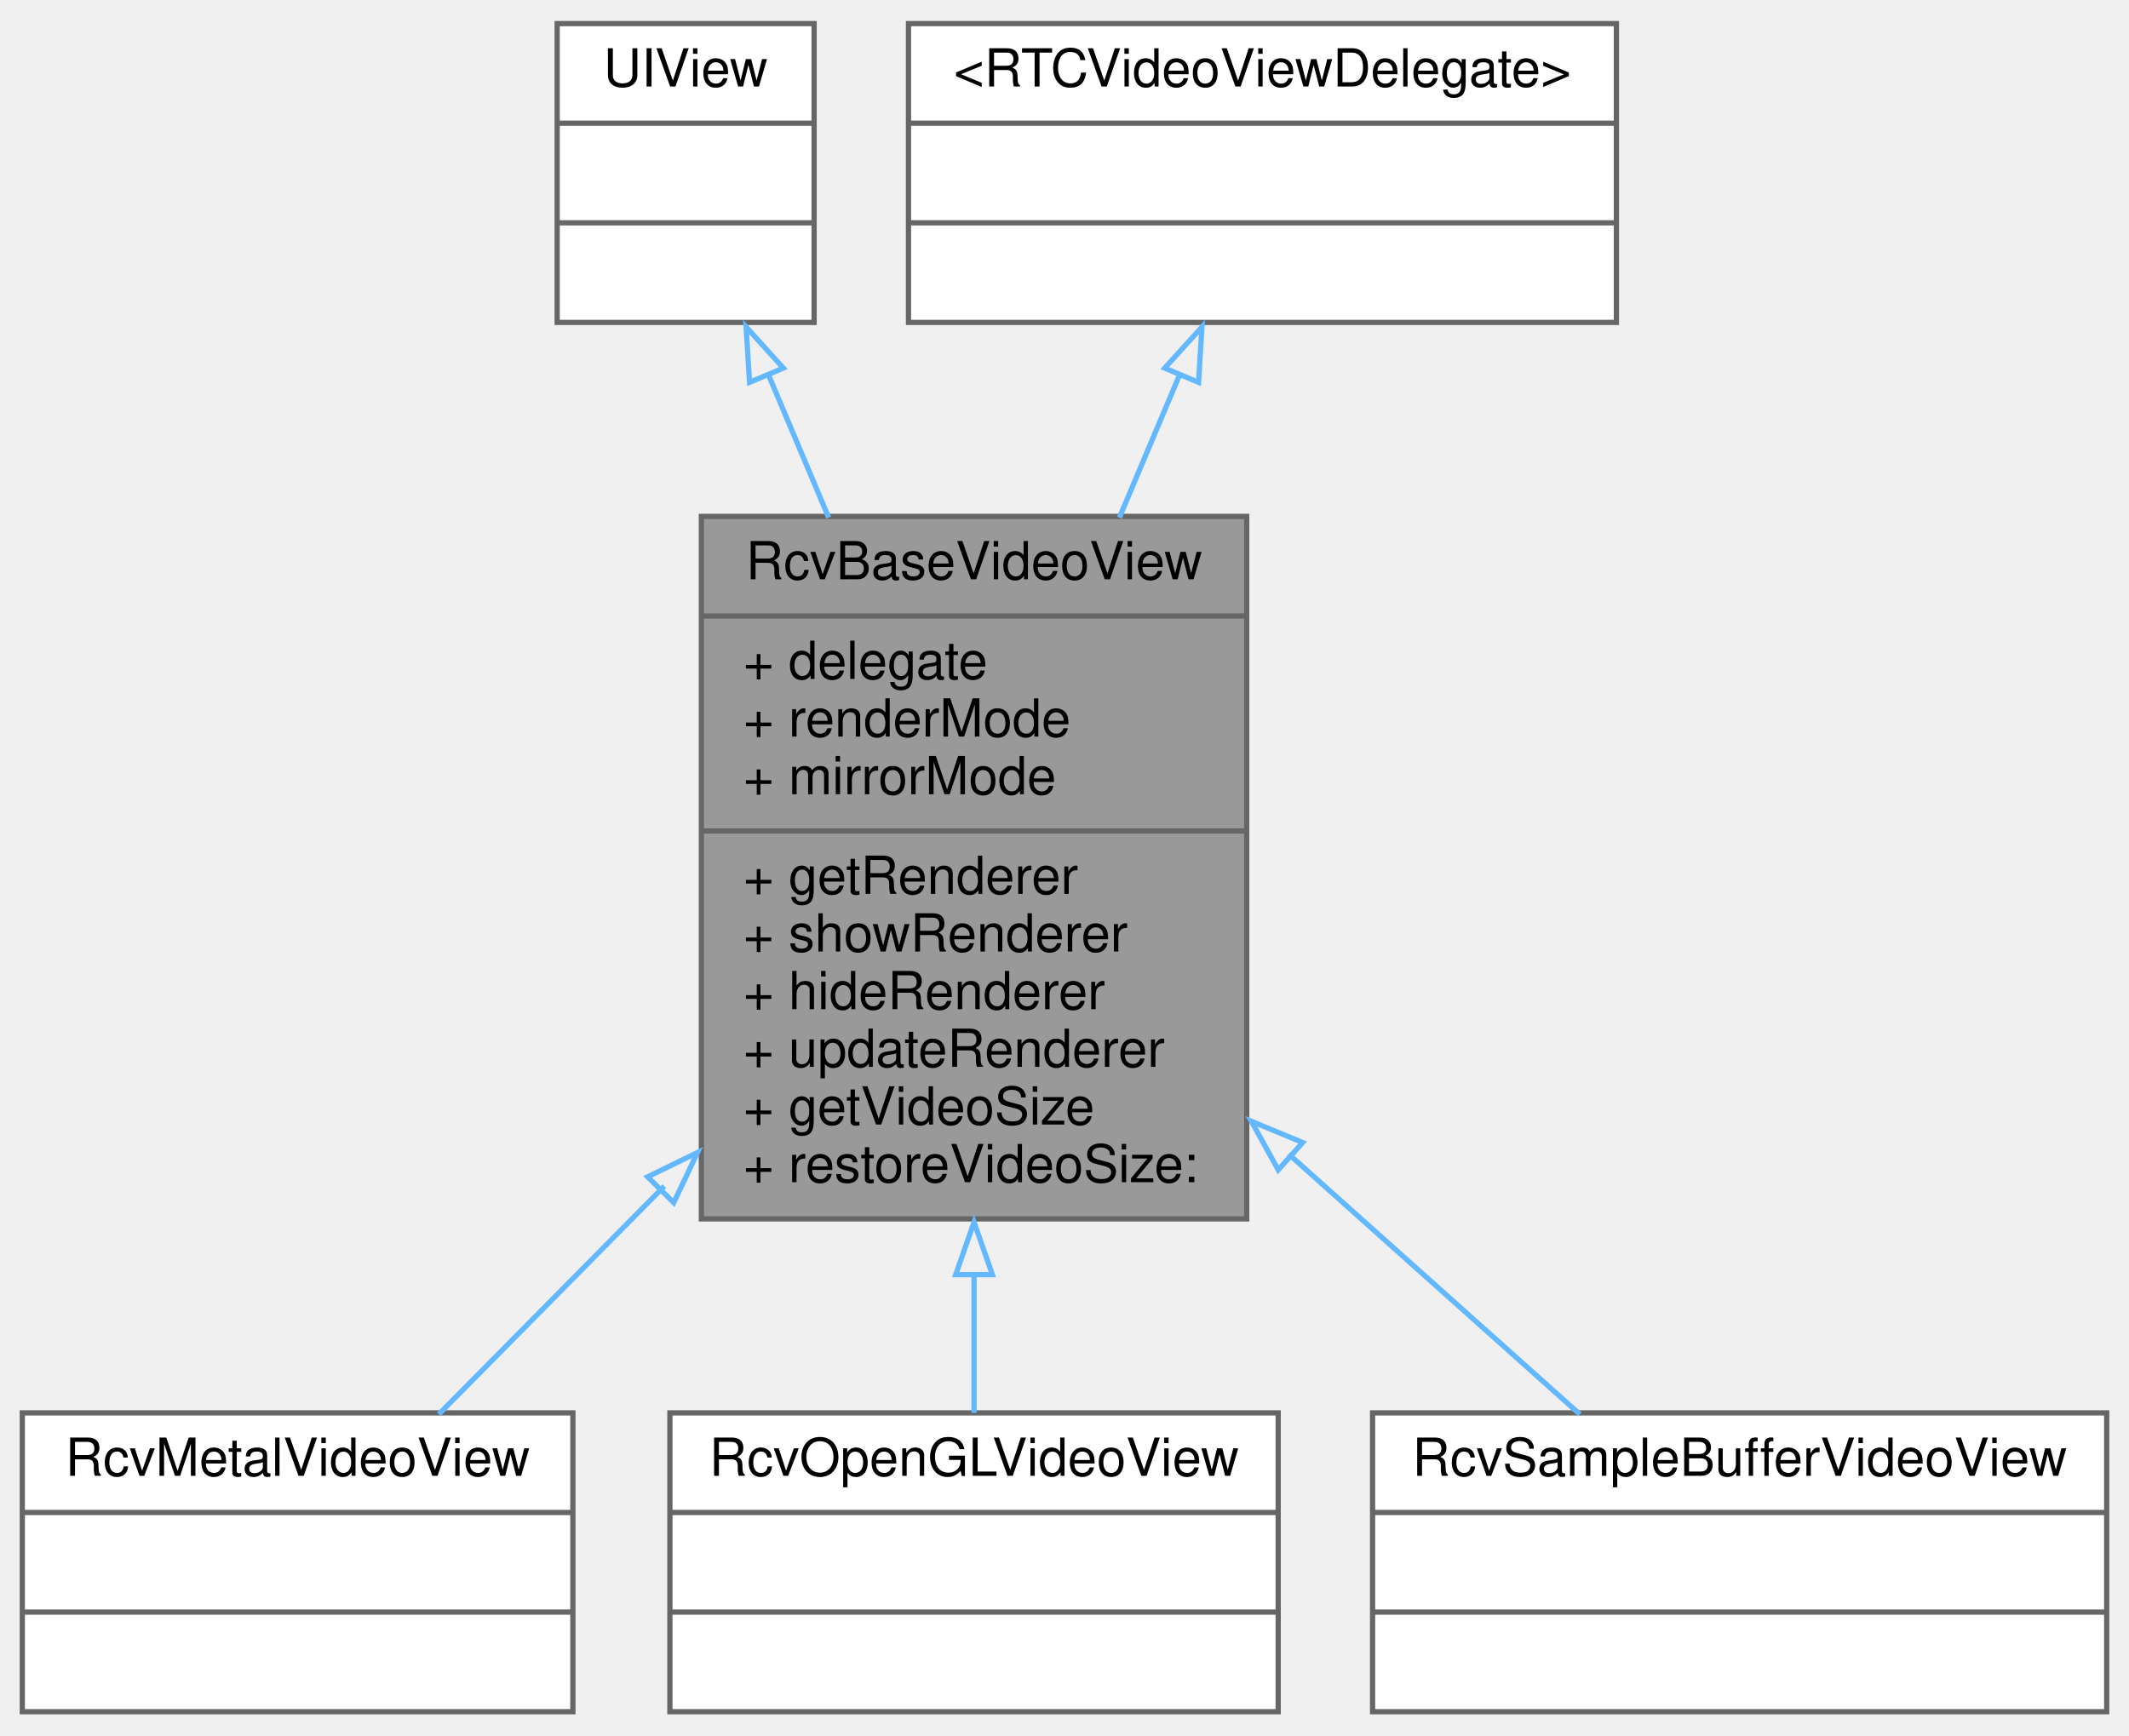
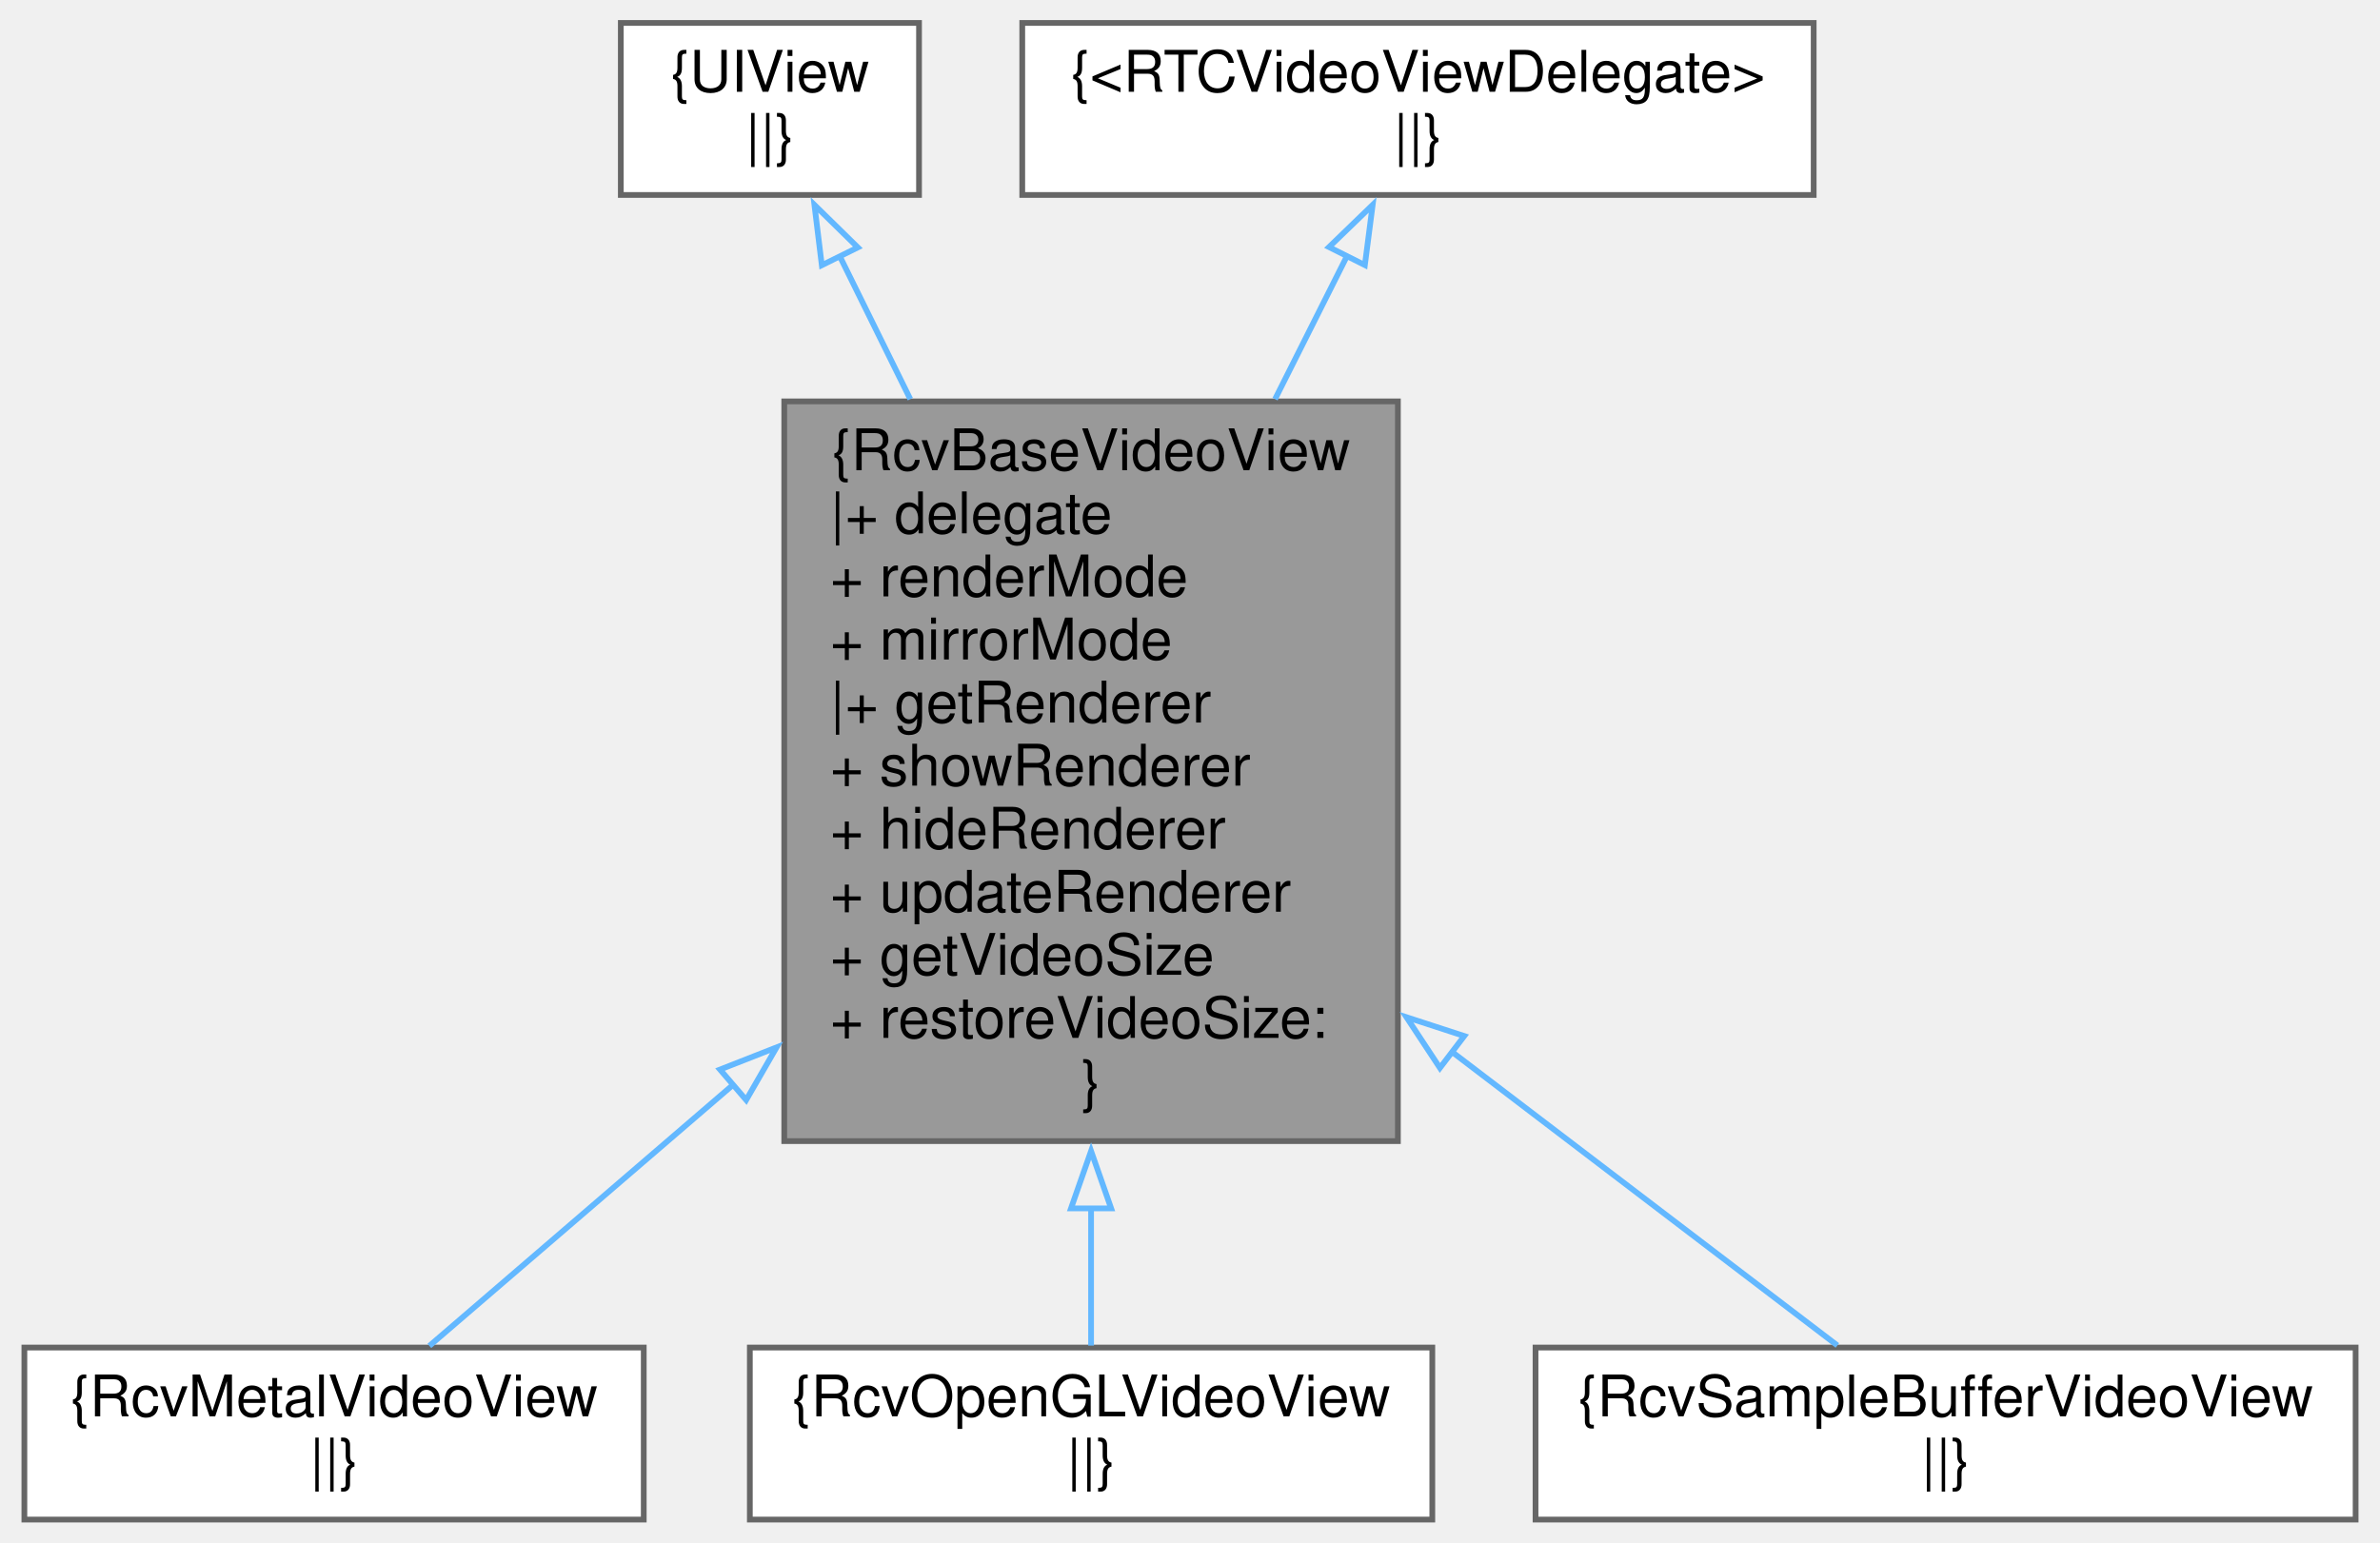
- <svg xmlns="http://www.w3.org/2000/svg" xmlns:xlink="http://www.w3.org/1999/xlink" width="406pt" height="331pt" viewBox="0.00 0.00 405.50 331.00">
-   <g id="graph0" class="graph" transform="scale(1 1) rotate(0) translate(4 327)">
+ <svg xmlns="http://www.w3.org/2000/svg" xmlns:xlink="http://www.w3.org/1999/xlink" width="415pt" height="269pt" viewBox="0.00 0.00 414.50 269.00">
+   <g id="graph0" class="graph" transform="scale(1 1) rotate(0) translate(4 265)">
    <g id="node1" class="node">
      <g id="a_node1">
        <a xlink:title=" ">
-           <polygon fill="#999999" stroke="#666666" points="129.5,-94.5 129.5,-228.5 233.5,-228.5 233.5,-94.5 129.5,-94.5" />
-           <text text-anchor="middle" x="181.5" y="-216.5" font-family="Helvetica,sans-Serif" font-size="10.00">RcvBaseVideoView</text>
-           <polyline fill="none" stroke="#666666" points="129.5,-209.5 233.5,-209.5" />
-           <text text-anchor="start" x="137.5" y="-197.5" font-family="Helvetica,sans-Serif" font-size="10.00">+ delegate</text>
-           <text text-anchor="start" x="137.5" y="-186.5" font-family="Helvetica,sans-Serif" font-size="10.00">+ renderMode</text>
-           <text text-anchor="start" x="137.5" y="-175.5" font-family="Helvetica,sans-Serif" font-size="10.00">+ mirrorMode</text>
-           <polyline fill="none" stroke="#666666" points="129.5,-168.5 233.5,-168.5" />
-           <text text-anchor="start" x="137.5" y="-156.5" font-family="Helvetica,sans-Serif" font-size="10.00">+ getRenderer</text>
-           <text text-anchor="start" x="137.5" y="-145.5" font-family="Helvetica,sans-Serif" font-size="10.00">+ showRenderer</text>
-           <text text-anchor="start" x="137.5" y="-134.5" font-family="Helvetica,sans-Serif" font-size="10.00">+ hideRenderer</text>
-           <text text-anchor="start" x="137.5" y="-123.5" font-family="Helvetica,sans-Serif" font-size="10.00">+ updateRenderer</text>
-           <text text-anchor="start" x="137.5" y="-112.5" font-family="Helvetica,sans-Serif" font-size="10.00">+ getVideoSize</text>
-           <text text-anchor="start" x="137.5" y="-101.5" font-family="Helvetica,sans-Serif" font-size="10.00">+ restoreVideoSize:</text>
+           <polygon fill="#999999" stroke="#666666" points="239.5,-195 132.5,-195 132.5,-66 239.5,-66 239.5,-195" />
+           <text text-anchor="middle" x="186" y="-183" font-family="Helvetica,sans-Serif" font-size="10.00">{RcvBaseVideoView</text>
+           <text text-anchor="start" x="140.5" y="-172" font-family="Helvetica,sans-Serif" font-size="10.00">|+ delegate</text>
+           <text text-anchor="start" x="140.5" y="-161" font-family="Helvetica,sans-Serif" font-size="10.00">+ renderMode</text>
+           <text text-anchor="start" x="140.5" y="-150" font-family="Helvetica,sans-Serif" font-size="10.00">+ mirrorMode</text>
+           <text text-anchor="start" x="140.5" y="-139" font-family="Helvetica,sans-Serif" font-size="10.00">|+ getRenderer</text>
+           <text text-anchor="start" x="140.5" y="-128" font-family="Helvetica,sans-Serif" font-size="10.00">+ showRenderer</text>
+           <text text-anchor="start" x="140.5" y="-117" font-family="Helvetica,sans-Serif" font-size="10.00">+ hideRenderer</text>
+           <text text-anchor="start" x="140.5" y="-106" font-family="Helvetica,sans-Serif" font-size="10.00">+ updateRenderer</text>
+           <text text-anchor="start" x="140.5" y="-95" font-family="Helvetica,sans-Serif" font-size="10.00">+ getVideoSize</text>
+           <text text-anchor="start" x="140.5" y="-84" font-family="Helvetica,sans-Serif" font-size="10.00">+ restoreVideoSize:</text>
+           <text text-anchor="middle" x="186" y="-73" font-family="Helvetica,sans-Serif" font-size="10.00">}</text>
        </a>
      </g>
    </g>
    <g id="node4" class="node">
      <g id="a_node4">
        <a xlink:href="interface_rcv_metal_video_view.html" target="_top" xlink:title=" ">
-           <polygon fill="white" stroke="#666666" points="0,-0.5 0,-57.5 105,-57.5 105,-0.5 0,-0.5" />
-           <text text-anchor="middle" x="52.5" y="-45.5" font-family="Helvetica,sans-Serif" font-size="10.00">RcvMetalVideoView</text>
-           <polyline fill="none" stroke="#666666" points="0,-38.5 105,-38.5" />
-           <text text-anchor="middle" x="52.5" y="-26.5" font-family="Helvetica,sans-Serif" font-size="10.00"> </text>
-           <polyline fill="none" stroke="#666666" points="0,-19.5 105,-19.5" />
-           <text text-anchor="middle" x="52.5" y="-7.5" font-family="Helvetica,sans-Serif" font-size="10.00"> </text>
+           <polygon fill="white" stroke="#666666" points="108,-30 0,-30 0,0 108,0 108,-30" />
+           <text text-anchor="middle" x="54" y="-18" font-family="Helvetica,sans-Serif" font-size="10.00">{RcvMetalVideoView</text>
+           <text text-anchor="middle" x="54" y="-7" font-family="Helvetica,sans-Serif" font-size="10.00">||}</text>
        </a>
      </g>
    </g>
    <g id="edge3" class="edge">
-       <path fill="none" stroke="#63b8ff" d="M122.44,-100.75C107.4,-85.54 91.97,-69.93 79.44,-57.25" />
-       <polygon fill="none" stroke="#63b8ff" points="119.25,-102.52 128.77,-107.17 124.23,-97.6 119.25,-102.52" />
+       <path fill="none" stroke="#63b8ff" d="M123.68,-75.91C104.13,-59.1 84.14,-41.92 70.62,-30.29" />
+       <polygon fill="none" stroke="#63b8ff" points="121.3,-78.48 131.16,-82.35 125.86,-73.17 121.3,-78.48" />
    </g>
    <g id="node5" class="node">
      <g id="a_node5">
        <a xlink:href="interface_rcv_open_g_l_video_view.html" target="_top" xlink:title=" ">
-           <polygon fill="white" stroke="#666666" points="123.5,-0.5 123.5,-57.5 239.5,-57.5 239.5,-0.5 123.5,-0.5" />
-           <text text-anchor="middle" x="181.5" y="-45.5" font-family="Helvetica,sans-Serif" font-size="10.00">RcvOpenGLVideoView</text>
-           <polyline fill="none" stroke="#666666" points="123.5,-38.5 239.5,-38.5" />
-           <text text-anchor="middle" x="181.5" y="-26.5" font-family="Helvetica,sans-Serif" font-size="10.00"> </text>
-           <polyline fill="none" stroke="#666666" points="123.5,-19.5 239.5,-19.5" />
-           <text text-anchor="middle" x="181.5" y="-7.5" font-family="Helvetica,sans-Serif" font-size="10.00"> </text>
+           <polygon fill="white" stroke="#666666" points="245.5,-30 126.5,-30 126.5,0 245.5,0 245.5,-30" />
+           <text text-anchor="middle" x="186" y="-18" font-family="Helvetica,sans-Serif" font-size="10.00">{RcvOpenGLVideoView</text>
+           <text text-anchor="middle" x="186" y="-7" font-family="Helvetica,sans-Serif" font-size="10.00">||}</text>
        </a>
      </g>
    </g>
    <g id="edge4" class="edge">
-       <path fill="none" stroke="#63b8ff" d="M181.5,-84.09C181.5,-74.62 181.5,-65.48 181.5,-57.49" />
-       <polygon fill="none" stroke="#63b8ff" points="178,-83.87 181.5,-93.87 185,-83.87 178,-83.87" />
+       <path fill="none" stroke="#63b8ff" d="M186,-54.42C186,-45.33 186,-36.94 186,-30.34" />
+       <polygon fill="none" stroke="#63b8ff" points="182.5,-54.27 186,-64.27 189.5,-54.27 182.5,-54.27" />
    </g>
    <g id="node6" class="node">
      <g id="a_node6">
        <a xlink:href="interface_rcv_sample_buffer_video_view.html" target="_top" xlink:title=" ">
-           <polygon fill="white" stroke="#666666" points="257.5,-0.5 257.5,-57.5 397.5,-57.5 397.5,-0.5 257.5,-0.5" />
-           <text text-anchor="middle" x="327.5" y="-45.5" font-family="Helvetica,sans-Serif" font-size="10.00">RcvSampleBufferVideoView</text>
-           <polyline fill="none" stroke="#666666" points="257.5,-38.5 397.5,-38.5" />
-           <text text-anchor="middle" x="327.5" y="-26.5" font-family="Helvetica,sans-Serif" font-size="10.00"> </text>
-           <polyline fill="none" stroke="#666666" points="257.5,-19.5 397.5,-19.5" />
-           <text text-anchor="middle" x="327.5" y="-7.5" font-family="Helvetica,sans-Serif" font-size="10.00"> </text>
+           <polygon fill="white" stroke="#666666" points="406.5,-30 263.5,-30 263.5,0 406.5,0 406.5,-30" />
+           <text text-anchor="middle" x="335" y="-18" font-family="Helvetica,sans-Serif" font-size="10.00">{RcvSampleBufferVideoView</text>
+           <text text-anchor="middle" x="335" y="-7" font-family="Helvetica,sans-Serif" font-size="10.00">||}</text>
        </a>
      </g>
    </g>
    <g id="edge5" class="edge">
-       <path fill="none" stroke="#63b8ff" d="M241.48,-106.88C260.59,-89.8 280.93,-71.62 297.03,-57.23" />
-       <polygon fill="none" stroke="#63b8ff" points="239.51,-103.85 234.39,-113.12 244.17,-109.07 239.51,-103.85" />
+       <path fill="none" stroke="#63b8ff" d="M248.66,-81.77C273.01,-63.22 299.08,-43.36 316.13,-30.37" />
+       <polygon fill="none" stroke="#63b8ff" points="246.83,-78.76 241,-87.61 251.07,-84.33 246.83,-78.76" />
    </g>
    <g id="node2" class="node">
      <g id="a_node2">
        <a xlink:title=" ">
-           <polygon fill="white" stroke="#666666" points="102,-265.5 102,-322.5 151,-322.5 151,-265.5 102,-265.5" />
-           <text text-anchor="middle" x="126.5" y="-310.5" font-family="Helvetica,sans-Serif" font-size="10.00">UIView</text>
-           <polyline fill="none" stroke="#666666" points="102,-303.5 151,-303.5" />
-           <text text-anchor="middle" x="126.5" y="-291.5" font-family="Helvetica,sans-Serif" font-size="10.00"> </text>
-           <polyline fill="none" stroke="#666666" points="102,-284.5 151,-284.5" />
-           <text text-anchor="middle" x="126.5" y="-272.5" font-family="Helvetica,sans-Serif" font-size="10.00"> </text>
+           <polygon fill="white" stroke="#666666" points="156,-261 104,-261 104,-231 156,-231 156,-261" />
+           <text text-anchor="middle" x="130" y="-249" font-family="Helvetica,sans-Serif" font-size="10.00">{UIView</text>
+           <text text-anchor="middle" x="130" y="-238" font-family="Helvetica,sans-Serif" font-size="10.00">||}</text>
        </a>
      </g>
    </g>
    <g id="edge1" class="edge">
-       <path fill="none" stroke="#63b8ff" d="M142.25,-255.62C145.87,-247.03 149.82,-237.66 153.78,-228.27" />
-       <polygon fill="none" stroke="#63b8ff" points="138.69,-254.07 138.03,-264.64 145.14,-256.79 138.69,-254.07" />
+       <path fill="none" stroke="#63b8ff" d="M142.09,-220.5C145.8,-212.97 150.08,-204.3 154.48,-195.39" />
+       <polygon fill="none" stroke="#63b8ff" points="139.05,-218.75 137.76,-229.27 145.33,-221.85 139.05,-218.75" />
    </g>
    <g id="node3" class="node">
      <g id="a_node3">
        <a xlink:title=" ">
-           <polygon fill="white" stroke="#666666" points="169,-265.5 169,-322.5 304,-322.5 304,-265.5 169,-265.5" />
-           <text text-anchor="middle" x="236.5" y="-310.5" font-family="Helvetica,sans-Serif" font-size="10.00">&lt;RTCVideoViewDelegate&gt;</text>
-           <polyline fill="none" stroke="#666666" points="169,-303.5 304,-303.5" />
-           <text text-anchor="middle" x="236.5" y="-291.5" font-family="Helvetica,sans-Serif" font-size="10.00"> </text>
-           <polyline fill="none" stroke="#666666" points="169,-284.5 304,-284.5" />
-           <text text-anchor="middle" x="236.5" y="-272.5" font-family="Helvetica,sans-Serif" font-size="10.00"> </text>
+           <polygon fill="white" stroke="#666666" points="312,-261 174,-261 174,-231 312,-231 312,-261" />
+           <text text-anchor="middle" x="243" y="-249" font-family="Helvetica,sans-Serif" font-size="10.00">{&lt;RTCVideoViewDelegate&gt;</text>
+           <text text-anchor="middle" x="243" y="-238" font-family="Helvetica,sans-Serif" font-size="10.00">||}</text>
        </a>
      </g>
    </g>
    <g id="edge2" class="edge">
-       <path fill="none" stroke="#63b8ff" d="M220.75,-255.62C217.13,-247.03 213.18,-237.66 209.22,-228.27" />
-       <polygon fill="none" stroke="#63b8ff" points="217.86,-256.79 224.97,-264.64 224.31,-254.07 217.86,-256.79" />
+       <path fill="none" stroke="#63b8ff" d="M230.7,-220.5C226.91,-212.97 222.56,-204.3 218.08,-195.39" />
+       <polygon fill="none" stroke="#63b8ff" points="227.49,-221.91 235.1,-229.27 233.74,-218.77 227.49,-221.91" />
    </g>
  </g>
</svg>
